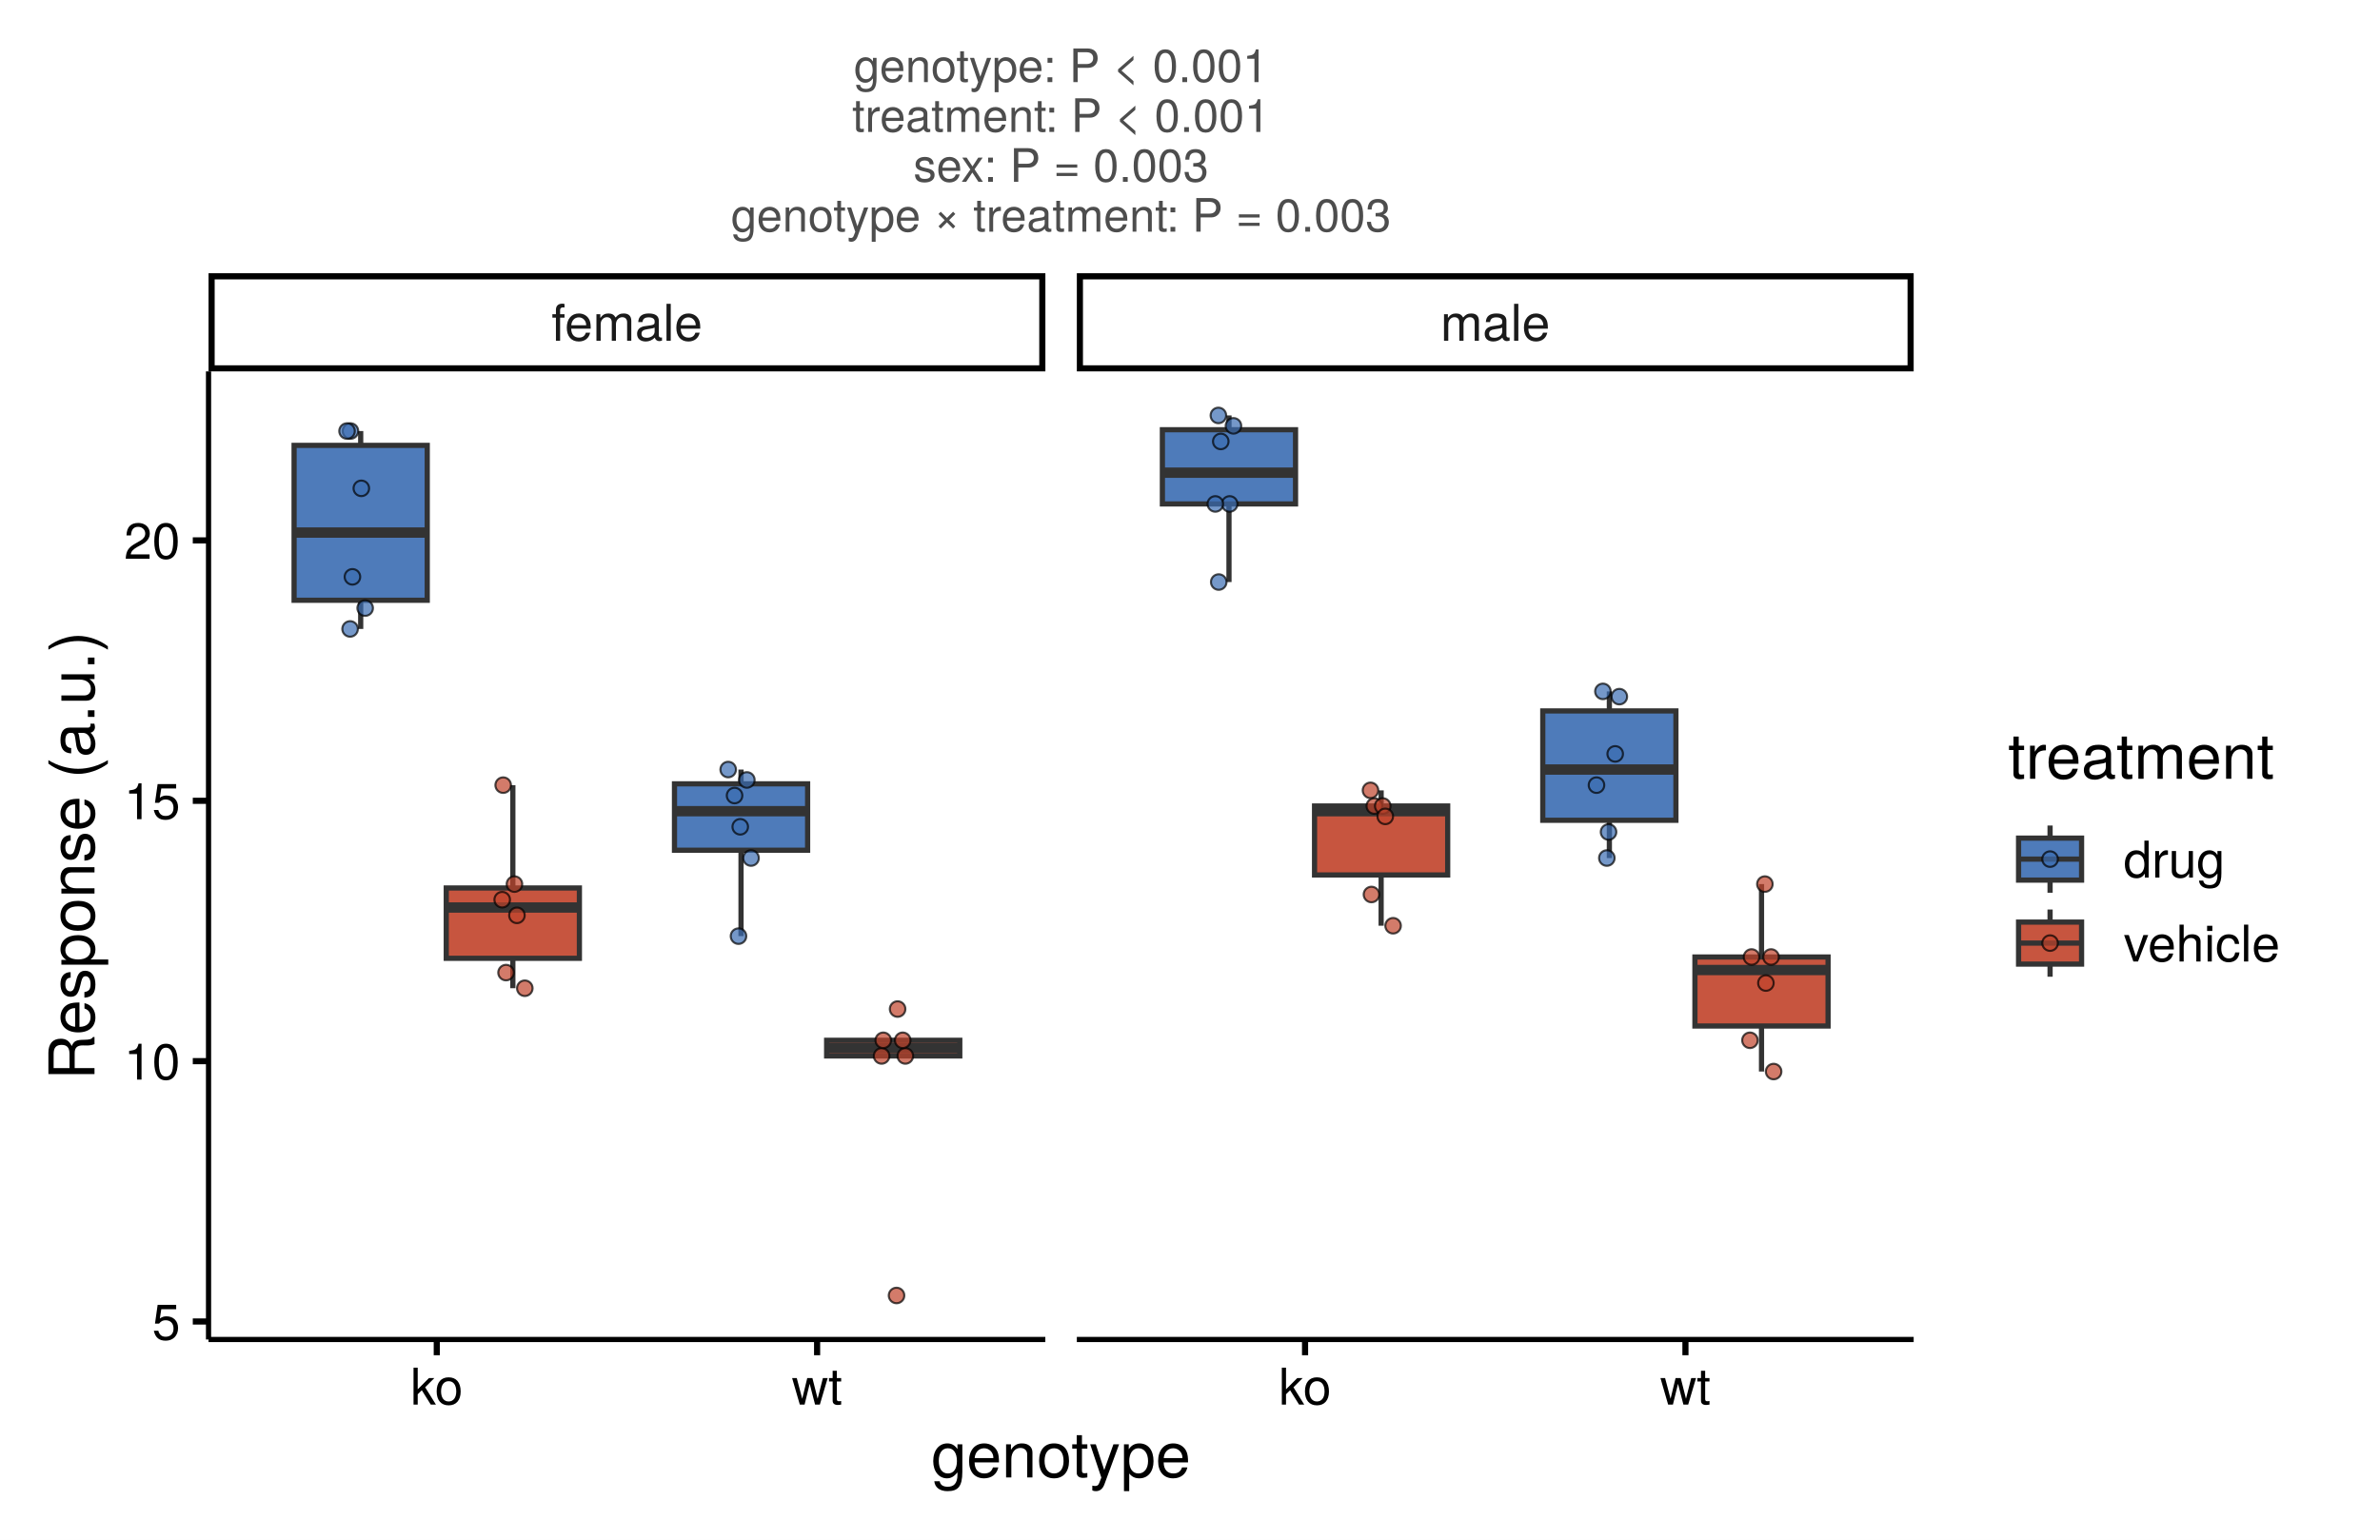
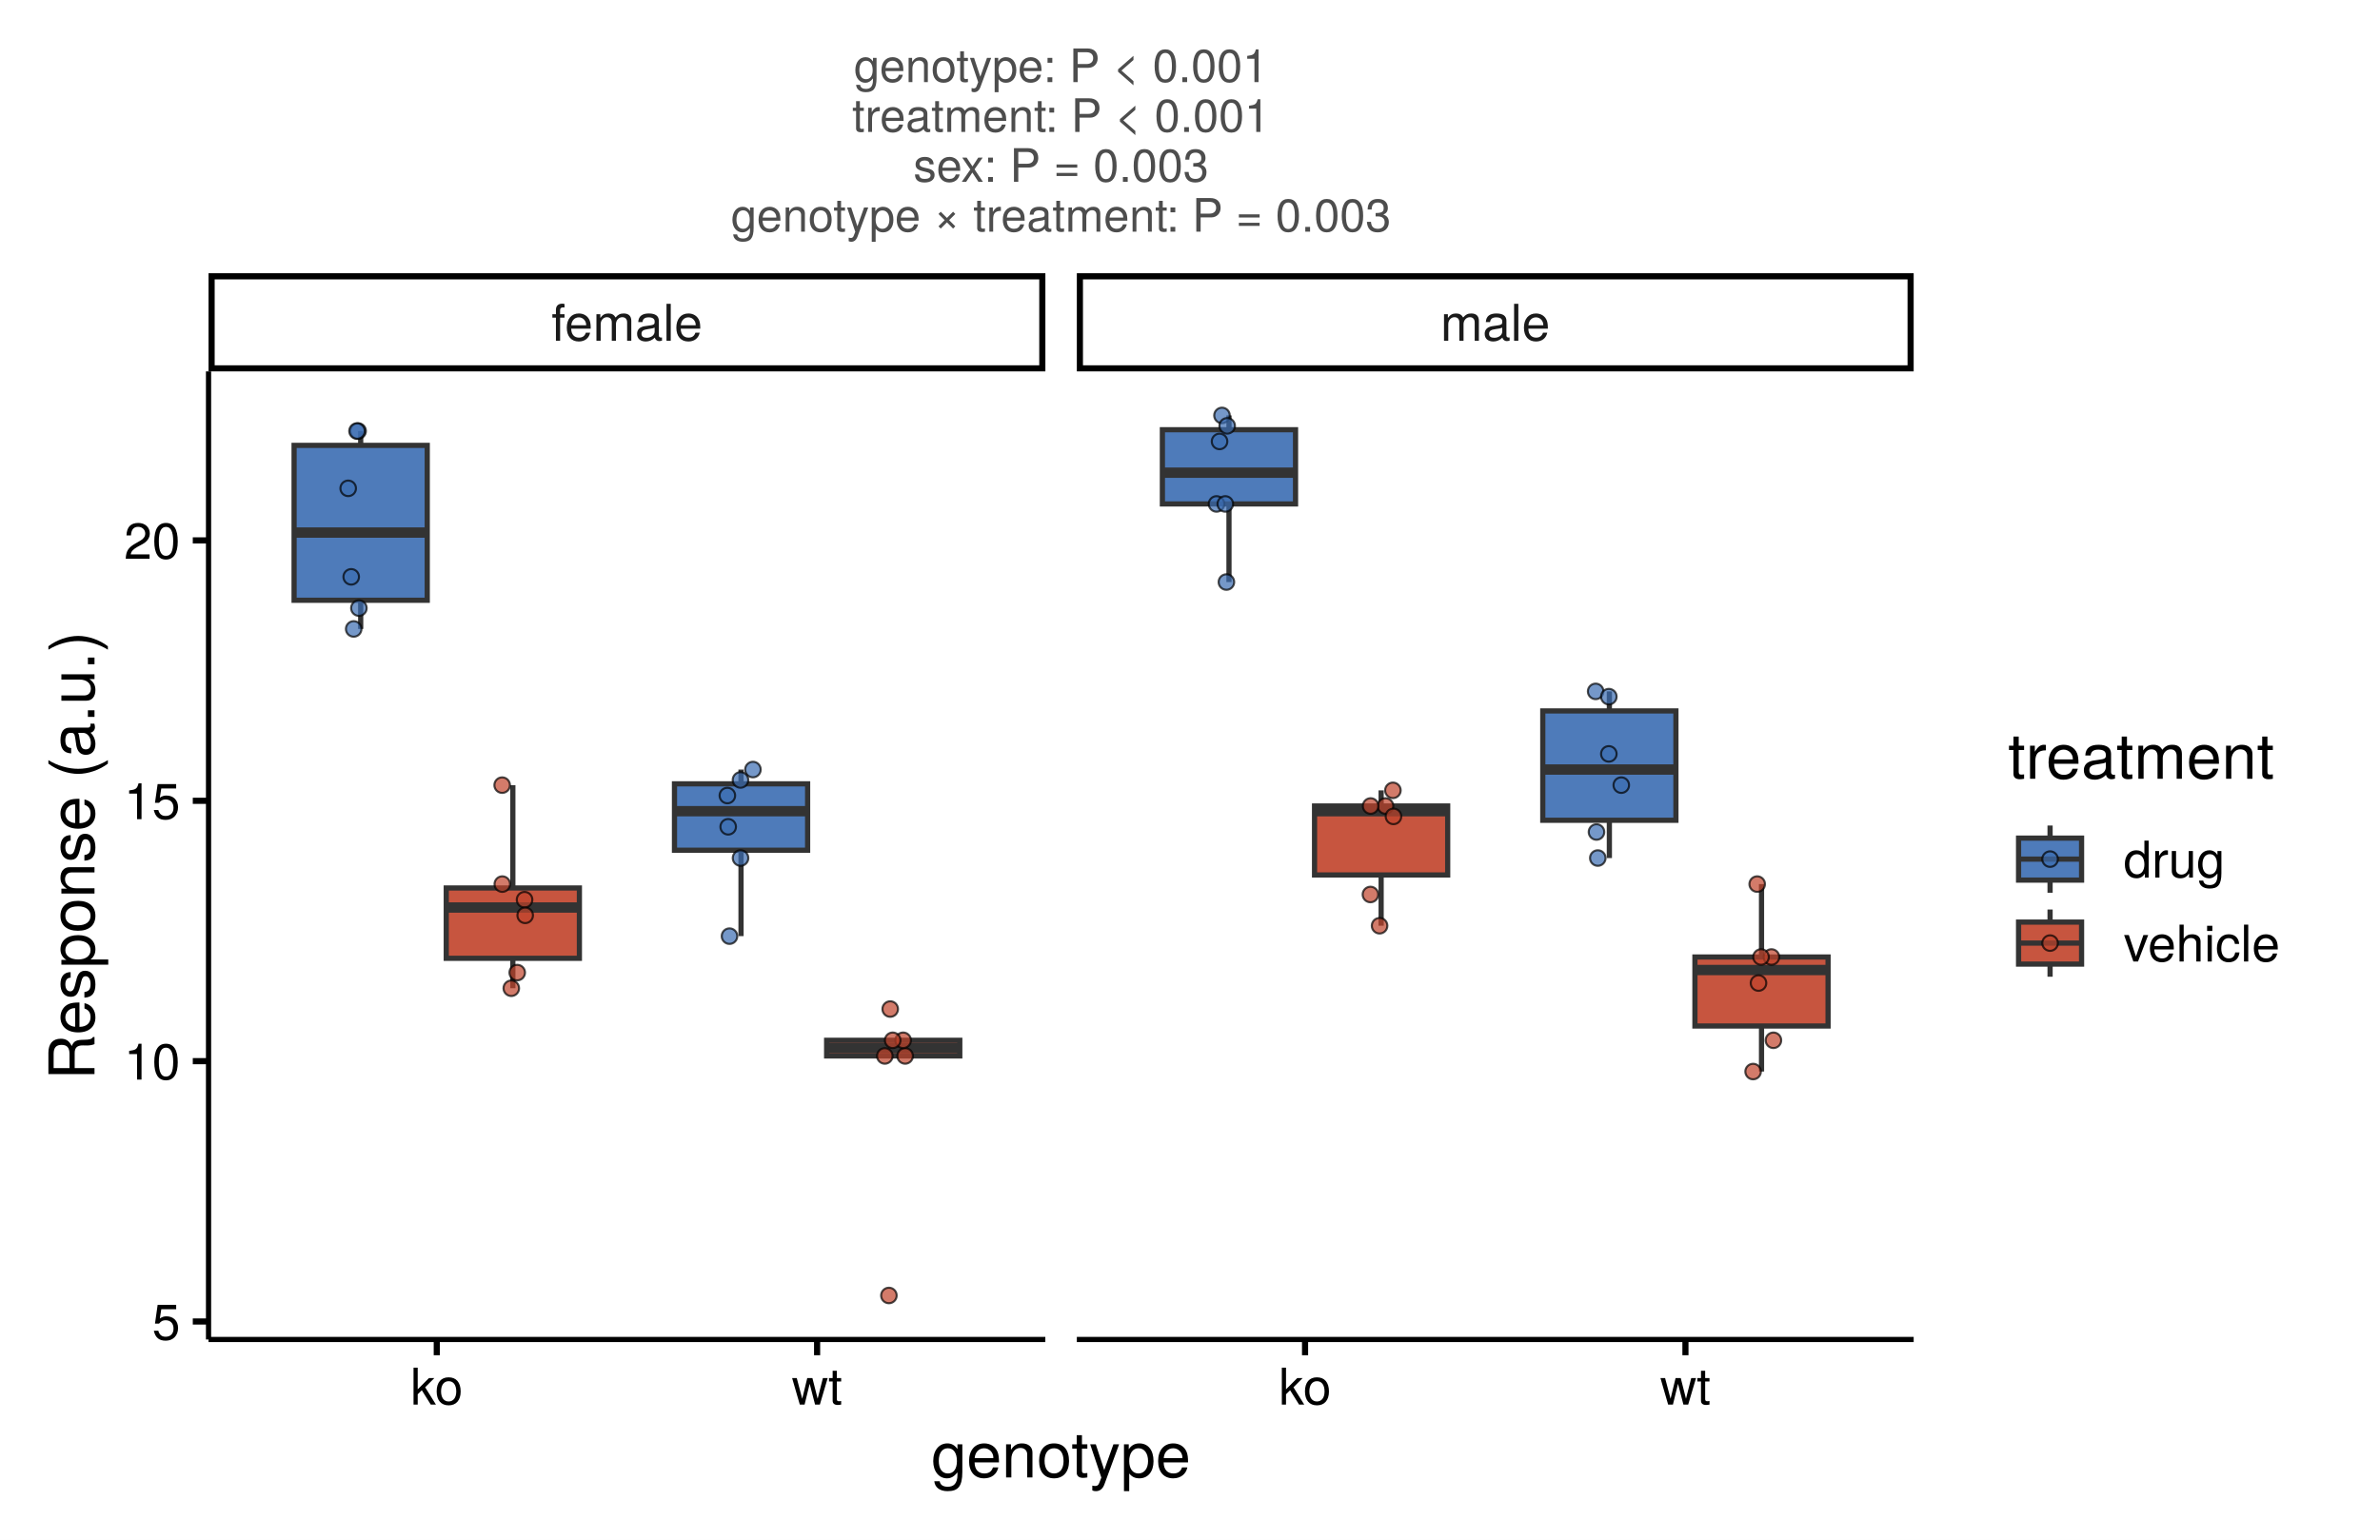
<svg xmlns="http://www.w3.org/2000/svg" class="svglite" width="489.60pt" height="316.80pt" viewBox="0 0 489.60 316.80">
  <defs>
    <style type="text/css">
    .svglite line, .svglite polyline, .svglite polygon, .svglite path, .svglite rect, .svglite circle {
      fill: none;
      stroke: #000000;
      stroke-linecap: round;
      stroke-linejoin: round;
      stroke-miterlimit: 10.00;
    }
    .svglite text {
      white-space: pre;
    }
  </style>
  </defs>
  <rect width="100%" height="100%" style="stroke: none; fill: #FFFFFF;" />
  <defs>
    <clipPath id="cpMC4wMHw0ODkuNjB8MC4wMHwzMTYuODA=">
      <rect x="0.00" y="0.00" width="489.60" height="316.80" />
    </clipPath>
  </defs>
  <g clip-path="url(#cpMC4wMHw0ODkuNjB8MC4wMHwzMTYuODA=)">
    <rect x="-0" y="-0" width="489.60" height="316.80" style="stroke-width: 1.26; stroke: #FFFFFF; fill: #FFFFFF;" />
  </g>
  <defs>
    <clipPath id="cpNDIuOTB8MjE1LjA0fDc2LjQyfDI3NS42MQ==">
      <rect x="42.90" y="76.42" width="172.15" height="199.19" />
    </clipPath>
  </defs>
  <g clip-path="url(#cpNDIuOTB8MjE1LjA0fDc2LjQyfDI3NS42MQ==)">
    <rect x="42.90" y="76.42" width="172.15" height="199.19" style="stroke-width: 1.26; stroke: none; fill: #FFFFFF;" />
    <line x1="74.20" y1="91.64" x2="74.20" y2="88.69" style="stroke-width: 1.07; stroke: #333333; stroke-linecap: butt;" />
    <line x1="74.20" y1="123.51" x2="74.20" y2="129.41" style="stroke-width: 1.07; stroke: #333333; stroke-linecap: butt;" />
    <polygon points="60.50,91.64 60.50,123.51 87.89,123.51 87.89,91.64 60.50,91.64 " style="stroke-width: 1.07; stroke: #333333; stroke-linecap: butt; stroke-linejoin: miter; fill: #3B6DB3; fill-opacity: 0.90;" />
    <line x1="60.50" y1="109.58" x2="87.89" y2="109.58" style="stroke-width: 2.13; stroke: #333333; stroke-linecap: butt; stroke-linejoin: miter;" />
    <line x1="105.50" y1="182.71" x2="105.50" y2="161.55" style="stroke-width: 1.07; stroke: #333333; stroke-linecap: butt;" />
    <line x1="105.50" y1="197.18" x2="105.50" y2="203.34" style="stroke-width: 1.07; stroke: #333333; stroke-linecap: butt;" />
    <polygon points="91.80,182.71 91.80,197.18 119.19,197.18 119.19,182.71 91.80,182.71 " style="stroke-width: 1.07; stroke: #333333; stroke-linecap: butt; stroke-linejoin: miter; fill: #C1432B; fill-opacity: 0.90;" />
    <line x1="91.80" y1="186.73" x2="119.19" y2="186.73" style="stroke-width: 2.13; stroke: #333333; stroke-linecap: butt; stroke-linejoin: miter;" />
    <line x1="152.44" y1="161.28" x2="152.44" y2="158.34" style="stroke-width: 1.07; stroke: #333333; stroke-linecap: butt;" />
    <line x1="152.44" y1="174.94" x2="152.44" y2="192.62" style="stroke-width: 1.07; stroke: #333333; stroke-linecap: butt;" />
    <polygon points="138.75,161.28 138.75,174.94 166.14,174.94 166.14,161.28 138.75,161.28 " style="stroke-width: 1.07; stroke: #333333; stroke-linecap: butt; stroke-linejoin: miter; fill: #3B6DB3; fill-opacity: 0.90;" />
    <line x1="138.75" y1="166.91" x2="166.14" y2="166.91" style="stroke-width: 2.13; stroke: #333333; stroke-linecap: butt; stroke-linejoin: miter;" />
    <line x1="183.74" y1="214.05" x2="183.74" y2="214.05" style="stroke-width: 1.07; stroke: #333333; stroke-linecap: butt;" />
    <line x1="183.74" y1="217.27" x2="183.74" y2="217.27" style="stroke-width: 1.07; stroke: #333333; stroke-linecap: butt;" />
    <polygon points="170.05,214.05 170.05,217.27 197.44,217.27 197.44,214.05 170.05,214.05 " style="stroke-width: 1.07; stroke: #333333; stroke-linecap: butt; stroke-linejoin: miter; fill: #C1432B; fill-opacity: 0.90;" />
    <line x1="170.05" y1="215.66" x2="197.44" y2="215.66" style="stroke-width: 2.13; stroke: #333333; stroke-linecap: butt; stroke-linejoin: miter;" />
-     <circle cx="181.36" cy="217.27" r="1.60" style="stroke-width: 0.43; stroke: #000000; stroke-opacity: 0.70; fill: #C1432B; fill-opacity: 0.70;" />
-     <circle cx="181.70" cy="214.05" r="1.60" style="stroke-width: 0.43; stroke: #000000; stroke-opacity: 0.70; fill: #C1432B; fill-opacity: 0.70;" />
-     <circle cx="184.65" cy="207.62" r="1.60" style="stroke-width: 0.43; stroke: #000000; stroke-opacity: 0.70; fill: #C1432B; fill-opacity: 0.70;" />
-     <circle cx="186.24" cy="217.27" r="1.60" style="stroke-width: 0.43; stroke: #000000; stroke-opacity: 0.70; fill: #C1432B; fill-opacity: 0.70;" />
-     <circle cx="184.43" cy="266.56" r="1.60" style="stroke-width: 0.43; stroke: #000000; stroke-opacity: 0.70; fill: #C1432B; fill-opacity: 0.70;" />
-     <circle cx="185.70" cy="214.05" r="1.60" style="stroke-width: 0.43; stroke: #000000; stroke-opacity: 0.70; fill: #C1432B; fill-opacity: 0.70;" />
-     <circle cx="152.28" cy="170.12" r="1.60" style="stroke-width: 0.43; stroke: #000000; stroke-opacity: 0.70; fill: #3B6DB3; fill-opacity: 0.70;" />
-     <circle cx="149.80" cy="158.34" r="1.60" style="stroke-width: 0.43; stroke: #000000; stroke-opacity: 0.70; fill: #3B6DB3; fill-opacity: 0.70;" />
-     <circle cx="153.64" cy="160.48" r="1.60" style="stroke-width: 0.43; stroke: #000000; stroke-opacity: 0.70; fill: #3B6DB3; fill-opacity: 0.70;" />
-     <circle cx="151.11" cy="163.69" r="1.60" style="stroke-width: 0.43; stroke: #000000; stroke-opacity: 0.70; fill: #3B6DB3; fill-opacity: 0.70;" />
-     <circle cx="151.92" cy="192.62" r="1.60" style="stroke-width: 0.43; stroke: #000000; stroke-opacity: 0.70; fill: #3B6DB3; fill-opacity: 0.70;" />
-     <circle cx="154.50" cy="176.55" r="1.60" style="stroke-width: 0.43; stroke: #000000; stroke-opacity: 0.70; fill: #3B6DB3; fill-opacity: 0.70;" />
-     <circle cx="104.10" cy="200.12" r="1.60" style="stroke-width: 0.43; stroke: #000000; stroke-opacity: 0.70; fill: #C1432B; fill-opacity: 0.70;" />
-     <circle cx="107.96" cy="203.34" r="1.60" style="stroke-width: 0.43; stroke: #000000; stroke-opacity: 0.70; fill: #C1432B; fill-opacity: 0.70;" />
-     <circle cx="103.51" cy="161.55" r="1.60" style="stroke-width: 0.43; stroke: #000000; stroke-opacity: 0.70; fill: #C1432B; fill-opacity: 0.70;" />
-     <circle cx="105.83" cy="181.91" r="1.60" style="stroke-width: 0.43; stroke: #000000; stroke-opacity: 0.70; fill: #C1432B; fill-opacity: 0.70;" />
-     <circle cx="103.31" cy="185.12" r="1.60" style="stroke-width: 0.43; stroke: #000000; stroke-opacity: 0.70; fill: #C1432B; fill-opacity: 0.70;" />
-     <circle cx="106.34" cy="188.34" r="1.60" style="stroke-width: 0.43; stroke: #000000; stroke-opacity: 0.70; fill: #C1432B; fill-opacity: 0.70;" />
-     <circle cx="72.09" cy="88.69" r="1.60" style="stroke-width: 0.43; stroke: #000000; stroke-opacity: 0.70; fill: #3B6DB3; fill-opacity: 0.70;" />
-     <circle cx="72.50" cy="118.69" r="1.60" style="stroke-width: 0.43; stroke: #000000; stroke-opacity: 0.70; fill: #3B6DB3; fill-opacity: 0.70;" />
-     <circle cx="74.33" cy="100.48" r="1.60" style="stroke-width: 0.43; stroke: #000000; stroke-opacity: 0.70; fill: #3B6DB3; fill-opacity: 0.70;" />
-     <circle cx="71.39" cy="88.69" r="1.60" style="stroke-width: 0.43; stroke: #000000; stroke-opacity: 0.70; fill: #3B6DB3; fill-opacity: 0.70;" />
-     <circle cx="72.02" cy="129.41" r="1.60" style="stroke-width: 0.43; stroke: #000000; stroke-opacity: 0.70; fill: #3B6DB3; fill-opacity: 0.70;" />
-     <circle cx="75.12" cy="125.12" r="1.60" style="stroke-width: 0.43; stroke: #000000; stroke-opacity: 0.70; fill: #3B6DB3; fill-opacity: 0.70;" />
+     <circle cx="186.20" cy="217.27" r="1.60" style="stroke-width: 0.43; stroke: #000000; stroke-opacity: 0.70; fill: #C1432B; fill-opacity: 0.70;" />
+     <circle cx="185.79" cy="214.05" r="1.60" style="stroke-width: 0.43; stroke: #000000; stroke-opacity: 0.70; fill: #C1432B; fill-opacity: 0.70;" />
+     <circle cx="183.13" cy="207.62" r="1.60" style="stroke-width: 0.43; stroke: #000000; stroke-opacity: 0.70; fill: #C1432B; fill-opacity: 0.70;" />
+     <circle cx="182.02" cy="217.27" r="1.60" style="stroke-width: 0.43; stroke: #000000; stroke-opacity: 0.70; fill: #C1432B; fill-opacity: 0.70;" />
+     <circle cx="182.86" cy="266.56" r="1.60" style="stroke-width: 0.43; stroke: #000000; stroke-opacity: 0.70; fill: #C1432B; fill-opacity: 0.70;" />
+     <circle cx="183.64" cy="214.05" r="1.60" style="stroke-width: 0.43; stroke: #000000; stroke-opacity: 0.70; fill: #C1432B; fill-opacity: 0.70;" />
+     <circle cx="149.80" cy="170.12" r="1.60" style="stroke-width: 0.43; stroke: #000000; stroke-opacity: 0.70; fill: #3B6DB3; fill-opacity: 0.70;" />
+     <circle cx="154.89" cy="158.34" r="1.60" style="stroke-width: 0.43; stroke: #000000; stroke-opacity: 0.70; fill: #3B6DB3; fill-opacity: 0.70;" />
+     <circle cx="152.33" cy="160.48" r="1.60" style="stroke-width: 0.43; stroke: #000000; stroke-opacity: 0.70; fill: #3B6DB3; fill-opacity: 0.70;" />
+     <circle cx="149.63" cy="163.69" r="1.60" style="stroke-width: 0.43; stroke: #000000; stroke-opacity: 0.70; fill: #3B6DB3; fill-opacity: 0.70;" />
+     <circle cx="150.07" cy="192.62" r="1.60" style="stroke-width: 0.43; stroke: #000000; stroke-opacity: 0.70; fill: #3B6DB3; fill-opacity: 0.70;" />
+     <circle cx="152.34" cy="176.55" r="1.60" style="stroke-width: 0.43; stroke: #000000; stroke-opacity: 0.70; fill: #3B6DB3; fill-opacity: 0.70;" />
+     <circle cx="106.40" cy="200.12" r="1.60" style="stroke-width: 0.43; stroke: #000000; stroke-opacity: 0.70; fill: #C1432B; fill-opacity: 0.70;" />
+     <circle cx="105.18" cy="203.34" r="1.60" style="stroke-width: 0.43; stroke: #000000; stroke-opacity: 0.70; fill: #C1432B; fill-opacity: 0.70;" />
+     <circle cx="103.30" cy="161.55" r="1.60" style="stroke-width: 0.43; stroke: #000000; stroke-opacity: 0.70; fill: #C1432B; fill-opacity: 0.70;" />
+     <circle cx="103.33" cy="181.91" r="1.60" style="stroke-width: 0.43; stroke: #000000; stroke-opacity: 0.70; fill: #C1432B; fill-opacity: 0.70;" />
+     <circle cx="107.91" cy="185.12" r="1.60" style="stroke-width: 0.43; stroke: #000000; stroke-opacity: 0.70; fill: #C1432B; fill-opacity: 0.70;" />
+     <circle cx="108.04" cy="188.34" r="1.60" style="stroke-width: 0.43; stroke: #000000; stroke-opacity: 0.70; fill: #C1432B; fill-opacity: 0.70;" />
+     <circle cx="73.67" cy="88.69" r="1.60" style="stroke-width: 0.43; stroke: #000000; stroke-opacity: 0.70; fill: #3B6DB3; fill-opacity: 0.70;" />
+     <circle cx="72.25" cy="118.69" r="1.60" style="stroke-width: 0.43; stroke: #000000; stroke-opacity: 0.70; fill: #3B6DB3; fill-opacity: 0.70;" />
+     <circle cx="71.63" cy="100.48" r="1.60" style="stroke-width: 0.43; stroke: #000000; stroke-opacity: 0.70; fill: #3B6DB3; fill-opacity: 0.70;" />
+     <circle cx="73.44" cy="88.69" r="1.60" style="stroke-width: 0.43; stroke: #000000; stroke-opacity: 0.70; fill: #3B6DB3; fill-opacity: 0.70;" />
+     <circle cx="72.76" cy="129.41" r="1.60" style="stroke-width: 0.43; stroke: #000000; stroke-opacity: 0.70; fill: #3B6DB3; fill-opacity: 0.70;" />
+     <circle cx="73.83" cy="125.12" r="1.60" style="stroke-width: 0.43; stroke: #000000; stroke-opacity: 0.70; fill: #3B6DB3; fill-opacity: 0.70;" />
  </g>
  <g clip-path="url(#cpMC4wMHw0ODkuNjB8MC4wMHwzMTYuODA=)">
</g>
  <defs>
    <clipPath id="cpMjIxLjUyfDM5My42N3w3Ni40MnwyNzUuNjE=">
      <rect x="221.52" y="76.42" width="172.15" height="199.19" />
    </clipPath>
  </defs>
  <g clip-path="url(#cpMjIxLjUyfDM5My42N3w3Ni40MnwyNzUuNjE=)">
    <rect x="221.52" y="76.42" width="172.15" height="199.19" style="stroke-width: 1.26; stroke: none; fill: #FFFFFF;" />
    <line x1="252.82" y1="88.42" x2="252.82" y2="85.48" style="stroke-width: 1.07; stroke: #333333; stroke-linecap: butt;" />
    <line x1="252.82" y1="103.69" x2="252.82" y2="119.76" style="stroke-width: 1.07; stroke: #333333; stroke-linecap: butt;" />
    <polygon points="239.12,88.42 239.12,103.69 266.51,103.69 266.51,88.42 239.12,88.42 " style="stroke-width: 1.07; stroke: #333333; stroke-linecap: butt; stroke-linejoin: miter; fill: #3B6DB3; fill-opacity: 0.90;" />
    <line x1="239.12" y1="97.26" x2="266.51" y2="97.26" style="stroke-width: 2.13; stroke: #333333; stroke-linecap: butt; stroke-linejoin: miter;" />
    <line x1="284.12" y1="165.84" x2="284.12" y2="162.62" style="stroke-width: 1.07; stroke: #333333; stroke-linecap: butt;" />
    <line x1="284.12" y1="180.03" x2="284.12" y2="190.48" style="stroke-width: 1.07; stroke: #333333; stroke-linecap: butt;" />
    <polygon points="270.42,165.84 270.42,180.03 297.81,180.03 297.81,165.84 270.42,165.84 " style="stroke-width: 1.07; stroke: #333333; stroke-linecap: butt; stroke-linejoin: miter; fill: #C1432B; fill-opacity: 0.90;" />
    <line x1="270.42" y1="166.91" x2="297.81" y2="166.91" style="stroke-width: 2.13; stroke: #333333; stroke-linecap: butt; stroke-linejoin: miter;" />
    <line x1="331.07" y1="146.28" x2="331.07" y2="142.26" style="stroke-width: 1.07; stroke: #333333; stroke-linecap: butt;" />
    <line x1="331.07" y1="168.78" x2="331.07" y2="176.55" style="stroke-width: 1.07; stroke: #333333; stroke-linecap: butt;" />
    <polygon points="317.37,146.28 317.37,168.78 344.76,168.78 344.76,146.28 317.37,146.28 " style="stroke-width: 1.07; stroke: #333333; stroke-linecap: butt; stroke-linejoin: miter; fill: #3B6DB3; fill-opacity: 0.90;" />
    <line x1="317.37" y1="158.34" x2="344.76" y2="158.34" style="stroke-width: 2.13; stroke: #333333; stroke-linecap: butt; stroke-linejoin: miter;" />
    <line x1="362.37" y1="196.91" x2="362.37" y2="181.91" style="stroke-width: 1.07; stroke: #333333; stroke-linecap: butt;" />
    <line x1="362.37" y1="211.11" x2="362.37" y2="220.48" style="stroke-width: 1.07; stroke: #333333; stroke-linecap: butt;" />
    <polygon points="348.67,196.91 348.67,211.11 376.06,211.11 376.06,196.91 348.67,196.91 " style="stroke-width: 1.07; stroke: #333333; stroke-linecap: butt; stroke-linejoin: miter; fill: #C1432B; fill-opacity: 0.90;" />
    <line x1="348.67" y1="199.59" x2="376.06" y2="199.59" style="stroke-width: 2.13; stroke: #333333; stroke-linecap: butt; stroke-linejoin: miter;" />
-     <circle cx="359.99" cy="214.05" r="1.60" style="stroke-width: 0.43; stroke: #000000; stroke-opacity: 0.70; fill: #C1432B; fill-opacity: 0.70;" />
-     <circle cx="360.32" cy="196.91" r="1.60" style="stroke-width: 0.43; stroke: #000000; stroke-opacity: 0.70; fill: #C1432B; fill-opacity: 0.70;" />
-     <circle cx="363.27" cy="202.27" r="1.60" style="stroke-width: 0.43; stroke: #000000; stroke-opacity: 0.70; fill: #C1432B; fill-opacity: 0.70;" />
-     <circle cx="364.86" cy="220.48" r="1.60" style="stroke-width: 0.43; stroke: #000000; stroke-opacity: 0.70; fill: #C1432B; fill-opacity: 0.70;" />
-     <circle cx="363.06" cy="181.91" r="1.60" style="stroke-width: 0.43; stroke: #000000; stroke-opacity: 0.70; fill: #C1432B; fill-opacity: 0.70;" />
-     <circle cx="364.33" cy="196.91" r="1.60" style="stroke-width: 0.43; stroke: #000000; stroke-opacity: 0.70; fill: #C1432B; fill-opacity: 0.70;" />
-     <circle cx="330.90" cy="171.19" r="1.60" style="stroke-width: 0.43; stroke: #000000; stroke-opacity: 0.70; fill: #3B6DB3; fill-opacity: 0.70;" />
-     <circle cx="328.42" cy="161.55" r="1.60" style="stroke-width: 0.43; stroke: #000000; stroke-opacity: 0.70; fill: #3B6DB3; fill-opacity: 0.70;" />
-     <circle cx="332.27" cy="155.12" r="1.60" style="stroke-width: 0.43; stroke: #000000; stroke-opacity: 0.70; fill: #3B6DB3; fill-opacity: 0.70;" />
-     <circle cx="329.74" cy="142.26" r="1.60" style="stroke-width: 0.43; stroke: #000000; stroke-opacity: 0.70; fill: #3B6DB3; fill-opacity: 0.70;" />
-     <circle cx="330.55" cy="176.55" r="1.60" style="stroke-width: 0.43; stroke: #000000; stroke-opacity: 0.70; fill: #3B6DB3; fill-opacity: 0.70;" />
-     <circle cx="333.12" cy="143.34" r="1.60" style="stroke-width: 0.43; stroke: #000000; stroke-opacity: 0.70; fill: #3B6DB3; fill-opacity: 0.70;" />
-     <circle cx="282.72" cy="165.84" r="1.60" style="stroke-width: 0.43; stroke: #000000; stroke-opacity: 0.70; fill: #C1432B; fill-opacity: 0.70;" />
-     <circle cx="286.58" cy="190.48" r="1.60" style="stroke-width: 0.43; stroke: #000000; stroke-opacity: 0.70; fill: #C1432B; fill-opacity: 0.70;" />
-     <circle cx="282.13" cy="184.05" r="1.60" style="stroke-width: 0.43; stroke: #000000; stroke-opacity: 0.70; fill: #C1432B; fill-opacity: 0.70;" />
-     <circle cx="284.45" cy="165.84" r="1.60" style="stroke-width: 0.43; stroke: #000000; stroke-opacity: 0.70; fill: #C1432B; fill-opacity: 0.70;" />
-     <circle cx="281.93" cy="162.62" r="1.60" style="stroke-width: 0.43; stroke: #000000; stroke-opacity: 0.70; fill: #C1432B; fill-opacity: 0.70;" />
-     <circle cx="284.97" cy="167.98" r="1.60" style="stroke-width: 0.43; stroke: #000000; stroke-opacity: 0.70; fill: #C1432B; fill-opacity: 0.70;" />
-     <circle cx="250.71" cy="119.76" r="1.60" style="stroke-width: 0.43; stroke: #000000; stroke-opacity: 0.70; fill: #3B6DB3; fill-opacity: 0.70;" />
-     <circle cx="251.13" cy="90.83" r="1.60" style="stroke-width: 0.43; stroke: #000000; stroke-opacity: 0.70; fill: #3B6DB3; fill-opacity: 0.70;" />
-     <circle cx="252.96" cy="103.69" r="1.60" style="stroke-width: 0.43; stroke: #000000; stroke-opacity: 0.70; fill: #3B6DB3; fill-opacity: 0.70;" />
-     <circle cx="250.01" cy="103.69" r="1.60" style="stroke-width: 0.43; stroke: #000000; stroke-opacity: 0.70; fill: #3B6DB3; fill-opacity: 0.70;" />
-     <circle cx="250.64" cy="85.48" r="1.60" style="stroke-width: 0.43; stroke: #000000; stroke-opacity: 0.70; fill: #3B6DB3; fill-opacity: 0.70;" />
-     <circle cx="253.74" cy="87.62" r="1.60" style="stroke-width: 0.43; stroke: #000000; stroke-opacity: 0.70; fill: #3B6DB3; fill-opacity: 0.70;" />
+     <circle cx="364.82" cy="214.05" r="1.60" style="stroke-width: 0.43; stroke: #000000; stroke-opacity: 0.70; fill: #C1432B; fill-opacity: 0.70;" />
+     <circle cx="364.41" cy="196.91" r="1.60" style="stroke-width: 0.43; stroke: #000000; stroke-opacity: 0.70; fill: #C1432B; fill-opacity: 0.70;" />
+     <circle cx="361.75" cy="202.27" r="1.60" style="stroke-width: 0.43; stroke: #000000; stroke-opacity: 0.70; fill: #C1432B; fill-opacity: 0.70;" />
+     <circle cx="360.64" cy="220.48" r="1.60" style="stroke-width: 0.43; stroke: #000000; stroke-opacity: 0.70; fill: #C1432B; fill-opacity: 0.70;" />
+     <circle cx="361.48" cy="181.91" r="1.60" style="stroke-width: 0.43; stroke: #000000; stroke-opacity: 0.70; fill: #C1432B; fill-opacity: 0.70;" />
+     <circle cx="362.27" cy="196.91" r="1.60" style="stroke-width: 0.43; stroke: #000000; stroke-opacity: 0.70; fill: #C1432B; fill-opacity: 0.70;" />
+     <circle cx="328.42" cy="171.19" r="1.60" style="stroke-width: 0.43; stroke: #000000; stroke-opacity: 0.70; fill: #3B6DB3; fill-opacity: 0.70;" />
+     <circle cx="333.52" cy="161.55" r="1.60" style="stroke-width: 0.43; stroke: #000000; stroke-opacity: 0.70; fill: #3B6DB3; fill-opacity: 0.70;" />
+     <circle cx="330.96" cy="155.12" r="1.60" style="stroke-width: 0.43; stroke: #000000; stroke-opacity: 0.70; fill: #3B6DB3; fill-opacity: 0.70;" />
+     <circle cx="328.25" cy="142.26" r="1.60" style="stroke-width: 0.43; stroke: #000000; stroke-opacity: 0.70; fill: #3B6DB3; fill-opacity: 0.70;" />
+     <circle cx="328.69" cy="176.55" r="1.60" style="stroke-width: 0.43; stroke: #000000; stroke-opacity: 0.70; fill: #3B6DB3; fill-opacity: 0.70;" />
+     <circle cx="330.96" cy="143.34" r="1.60" style="stroke-width: 0.43; stroke: #000000; stroke-opacity: 0.70; fill: #3B6DB3; fill-opacity: 0.70;" />
+     <circle cx="285.02" cy="165.84" r="1.60" style="stroke-width: 0.43; stroke: #000000; stroke-opacity: 0.70; fill: #C1432B; fill-opacity: 0.70;" />
+     <circle cx="283.80" cy="190.48" r="1.60" style="stroke-width: 0.43; stroke: #000000; stroke-opacity: 0.70; fill: #C1432B; fill-opacity: 0.70;" />
+     <circle cx="281.92" cy="184.05" r="1.60" style="stroke-width: 0.43; stroke: #000000; stroke-opacity: 0.70; fill: #C1432B; fill-opacity: 0.70;" />
+     <circle cx="281.96" cy="165.84" r="1.60" style="stroke-width: 0.43; stroke: #000000; stroke-opacity: 0.70; fill: #C1432B; fill-opacity: 0.70;" />
+     <circle cx="286.54" cy="162.62" r="1.60" style="stroke-width: 0.43; stroke: #000000; stroke-opacity: 0.70; fill: #C1432B; fill-opacity: 0.70;" />
+     <circle cx="286.66" cy="167.98" r="1.60" style="stroke-width: 0.43; stroke: #000000; stroke-opacity: 0.70; fill: #C1432B; fill-opacity: 0.70;" />
+     <circle cx="252.29" cy="119.76" r="1.60" style="stroke-width: 0.43; stroke: #000000; stroke-opacity: 0.70; fill: #3B6DB3; fill-opacity: 0.70;" />
+     <circle cx="250.88" cy="90.83" r="1.60" style="stroke-width: 0.43; stroke: #000000; stroke-opacity: 0.70; fill: #3B6DB3; fill-opacity: 0.70;" />
+     <circle cx="250.26" cy="103.69" r="1.60" style="stroke-width: 0.43; stroke: #000000; stroke-opacity: 0.70; fill: #3B6DB3; fill-opacity: 0.70;" />
+     <circle cx="252.06" cy="103.69" r="1.60" style="stroke-width: 0.43; stroke: #000000; stroke-opacity: 0.70; fill: #3B6DB3; fill-opacity: 0.70;" />
+     <circle cx="251.38" cy="85.48" r="1.60" style="stroke-width: 0.43; stroke: #000000; stroke-opacity: 0.70; fill: #3B6DB3; fill-opacity: 0.70;" />
+     <circle cx="252.45" cy="87.62" r="1.60" style="stroke-width: 0.43; stroke: #000000; stroke-opacity: 0.70; fill: #3B6DB3; fill-opacity: 0.70;" />
  </g>
  <g clip-path="url(#cpMC4wMHw0ODkuNjB8MC4wMHwzMTYuODA=)">
</g>
  <defs>
    <clipPath id="cpNDIuOTB8MjE1LjA0fDU2LjIyfDc2LjQy">
      <rect x="42.90" y="56.22" width="172.15" height="20.20" />
    </clipPath>
  </defs>
  <g clip-path="url(#cpNDIuOTB8MjE1LjA0fDU2LjIyfDc2LjQy)">
    <rect x="42.90" y="56.22" width="172.15" height="20.20" style="stroke-width: 2.52; fill: #FFFFFF;" />
    <text x="128.97" y="70.11" text-anchor="middle" style="font-size: 10.40px; font-weight: 0;fill: #1A1A1A; font-family: &quot;TeX Gyre Heros&quot;;" textLength="31.17px" lengthAdjust="spacingAndGlyphs">female</text>
  </g>
  <g clip-path="url(#cpMC4wMHw0ODkuNjB8MC4wMHwzMTYuODA=)">
</g>
  <defs>
    <clipPath id="cpMjIxLjUyfDM5My42N3w1Ni4yMnw3Ni40Mg==">
      <rect x="221.52" y="56.22" width="172.15" height="20.20" />
    </clipPath>
  </defs>
  <g clip-path="url(#cpMjIxLjUyfDM5My42N3w1Ni4yMnw3Ni40Mg==)">
    <rect x="221.52" y="56.22" width="172.15" height="20.20" style="stroke-width: 2.52; fill: #FFFFFF;" />
    <text x="307.59" y="70.11" text-anchor="middle" style="font-size: 10.40px; font-weight: 0;fill: #1A1A1A; font-family: &quot;TeX Gyre Heros&quot;;" textLength="22.51px" lengthAdjust="spacingAndGlyphs">male</text>
  </g>
  <g clip-path="url(#cpMC4wMHw0ODkuNjB8MC4wMHwzMTYuODA=)">
    <polyline points="42.90,275.61 215.04,275.61 " style="stroke-width: 1.07; stroke-linecap: butt;" />
    <polyline points="89.85,278.85 89.85,275.61 " style="stroke-width: 1.26; stroke-linecap: butt;" />
    <polyline points="168.09,278.85 168.09,275.61 " style="stroke-width: 1.26; stroke-linecap: butt;" />
    <text x="89.85" y="289.01" text-anchor="middle" style="font-size: 10.40px; font-weight: 0; font-family: &quot;TeX Gyre Heros&quot;;" textLength="10.97px" lengthAdjust="spacingAndGlyphs">ko</text>
    <text x="168.09" y="289.01" text-anchor="middle" style="font-size: 10.40px; font-weight: 0; font-family: &quot;TeX Gyre Heros&quot;;" textLength="10.39px" lengthAdjust="spacingAndGlyphs">wt</text>
    <polyline points="221.52,275.61 393.67,275.61 " style="stroke-width: 1.07; stroke-linecap: butt;" />
    <polyline points="268.47,278.85 268.47,275.61 " style="stroke-width: 1.26; stroke-linecap: butt;" />
    <polyline points="346.72,278.85 346.72,275.61 " style="stroke-width: 1.26; stroke-linecap: butt;" />
    <text x="268.47" y="289.01" text-anchor="middle" style="font-size: 10.40px; font-weight: 0; font-family: &quot;TeX Gyre Heros&quot;;" textLength="10.97px" lengthAdjust="spacingAndGlyphs">ko</text>
    <text x="346.72" y="289.01" text-anchor="middle" style="font-size: 10.40px; font-weight: 0; font-family: &quot;TeX Gyre Heros&quot;;" textLength="10.39px" lengthAdjust="spacingAndGlyphs">wt</text>
    <polyline points="42.90,275.61 42.90,76.42 " style="stroke-width: 1.07; stroke-linecap: butt;" />
    <text x="37.07" y="275.70" text-anchor="end" style="font-size: 10.40px; font-weight: 0; font-family: &quot;TeX Gyre Heros&quot;;" textLength="5.77px" lengthAdjust="spacingAndGlyphs">5</text>
    <text x="37.07" y="222.13" text-anchor="end" style="font-size: 10.40px; font-weight: 0; font-family: &quot;TeX Gyre Heros&quot;;" textLength="11.55px" lengthAdjust="spacingAndGlyphs">10</text>
    <text x="37.07" y="168.55" text-anchor="end" style="font-size: 10.40px; font-weight: 0; font-family: &quot;TeX Gyre Heros&quot;;" textLength="11.55px" lengthAdjust="spacingAndGlyphs">15</text>
    <text x="37.07" y="114.98" text-anchor="end" style="font-size: 10.40px; font-weight: 0; font-family: &quot;TeX Gyre Heros&quot;;" textLength="11.55px" lengthAdjust="spacingAndGlyphs">20</text>
    <polyline points="39.66,271.91 42.90,271.91 " style="stroke-width: 1.26; stroke-linecap: butt;" />
    <polyline points="39.66,218.34 42.90,218.34 " style="stroke-width: 1.26; stroke-linecap: butt;" />
    <polyline points="39.66,164.77 42.90,164.77 " style="stroke-width: 1.26; stroke-linecap: butt;" />
    <polyline points="39.66,111.19 42.90,111.19 " style="stroke-width: 1.26; stroke-linecap: butt;" />
    <text x="218.28" y="303.99" text-anchor="middle" style="font-size: 13.00px; font-weight: 0; font-family: &quot;TeX Gyre Heros&quot;;" textLength="53.49px" lengthAdjust="spacingAndGlyphs">genotype</text>
    <text transform="translate(19.44,176.02) rotate(-90)" text-anchor="middle" style="font-size: 13.00px; font-weight: 0; font-family: &quot;TeX Gyre Heros&quot;;" textLength="92.49px" lengthAdjust="spacingAndGlyphs">Response (a.u.)</text>
    <rect x="406.62" y="142.86" width="69.04" height="66.31" style="stroke-width: 1.26; stroke: none; fill: #FFFFFF;" />
    <text x="413.09" y="160.24" style="font-size: 13.00px; font-weight: 0; font-family: &quot;TeX Gyre Heros&quot;;" textLength="54.91px" lengthAdjust="spacingAndGlyphs">treatment</text>
    <rect x="413.09" y="168.13" width="17.28" height="17.28" style="stroke-width: 1.26; stroke: none; fill: #FFFFFF;" />
    <polyline points="421.73,183.69 421.73,181.09 " style="stroke-width: 1.07; stroke: #333333; stroke-linecap: butt; stroke-linejoin: miter;" />
    <polyline points="421.73,172.45 421.73,169.86 " style="stroke-width: 1.07; stroke: #333333; stroke-linecap: butt; stroke-linejoin: miter;" />
    <rect x="415.25" y="172.45" width="12.96" height="8.64" style="stroke-width: 1.07; stroke: #333333; stroke-linecap: butt; stroke-linejoin: miter; fill: #3B6DB3; fill-opacity: 0.90;" />
    <polyline points="415.25,176.77 428.21,176.77 " style="stroke-width: 1.07; stroke: #333333; stroke-linecap: butt; stroke-linejoin: miter;" />
    <circle cx="421.73" cy="176.77" r="1.60" style="stroke-width: 0.43; stroke: #000000; stroke-opacity: 0.70; fill: #3B6DB3; fill-opacity: 0.70;" />
    <rect x="413.09" y="185.41" width="17.28" height="17.28" style="stroke-width: 1.26; stroke: none; fill: #FFFFFF;" />
    <polyline points="421.73,200.97 421.73,198.37 " style="stroke-width: 1.07; stroke: #333333; stroke-linecap: butt; stroke-linejoin: miter;" />
    <polyline points="421.73,189.73 421.73,187.14 " style="stroke-width: 1.07; stroke: #333333; stroke-linecap: butt; stroke-linejoin: miter;" />
    <rect x="415.25" y="189.73" width="12.96" height="8.64" style="stroke-width: 1.07; stroke: #333333; stroke-linecap: butt; stroke-linejoin: miter; fill: #C1432B; fill-opacity: 0.90;" />
    <polyline points="415.25,194.05 428.21,194.05 " style="stroke-width: 1.07; stroke: #333333; stroke-linecap: butt; stroke-linejoin: miter;" />
    <circle cx="421.73" cy="194.05" r="1.60" style="stroke-width: 0.43; stroke: #000000; stroke-opacity: 0.70; fill: #C1432B; fill-opacity: 0.70;" />
    <text x="436.85" y="180.56" style="font-size: 10.40px; font-weight: 0; font-family: &quot;TeX Gyre Heros&quot;;" textLength="20.79px" lengthAdjust="spacingAndGlyphs">drug</text>
    <text x="436.85" y="197.84" style="font-size: 10.40px; font-weight: 0; font-family: &quot;TeX Gyre Heros&quot;;" textLength="32.33px" lengthAdjust="spacingAndGlyphs">vehicle</text>
    <text x="218.28" y="16.89" text-anchor="middle" style="font-size: 9.50px; font-weight: 0;fill: #4D4D4D; font-family: &quot;TeX Gyre Heros&quot;;" textLength="85.34px" lengthAdjust="spacingAndGlyphs">genotype: P &lt; 0.001</text>
    <text x="218.28" y="27.15" text-anchor="middle" style="font-size: 9.50px; font-weight: 0;fill: #4D4D4D; font-family: &quot;TeX Gyre Heros&quot;;" textLength="86.38px" lengthAdjust="spacingAndGlyphs">treatment: P &lt; 0.001</text>
    <text x="218.28" y="37.41" text-anchor="middle" style="font-size: 9.50px; font-weight: 0;fill: #4D4D4D; font-family: &quot;TeX Gyre Heros&quot;;" textLength="61.03px" lengthAdjust="spacingAndGlyphs">sex: P = 0.003</text>
    <text x="218.28" y="47.67" text-anchor="middle" style="font-size: 9.50px; font-weight: 0;fill: #4D4D4D; font-family: &quot;TeX Gyre Heros&quot;;" textLength="136.32px" lengthAdjust="spacingAndGlyphs">genotype × treatment: P = 0.003</text>
  </g>
</svg>
